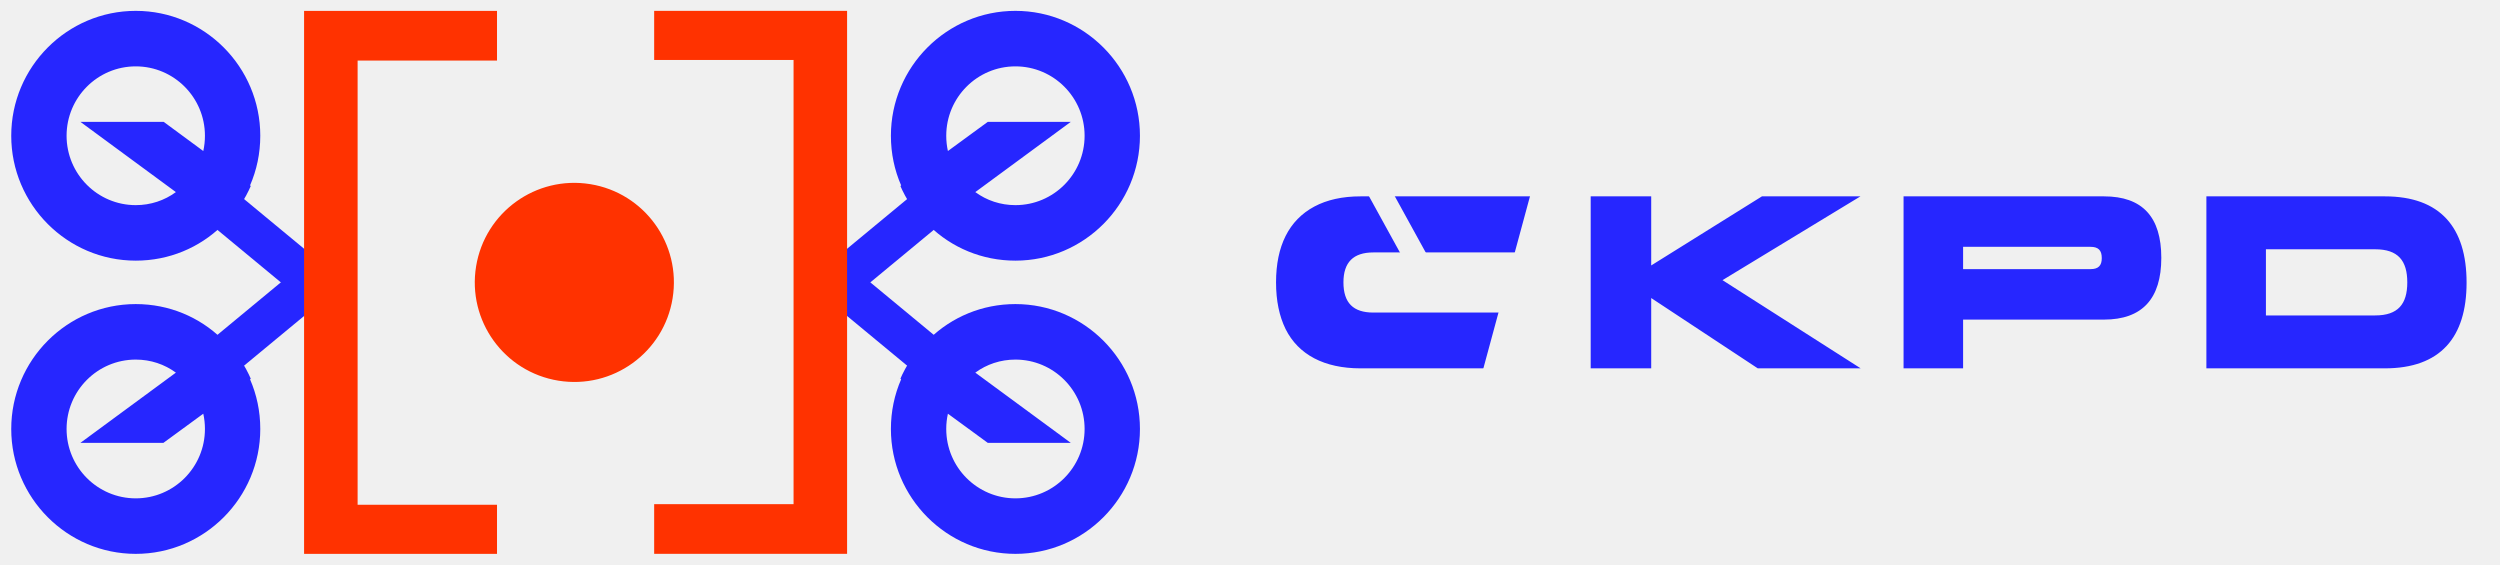
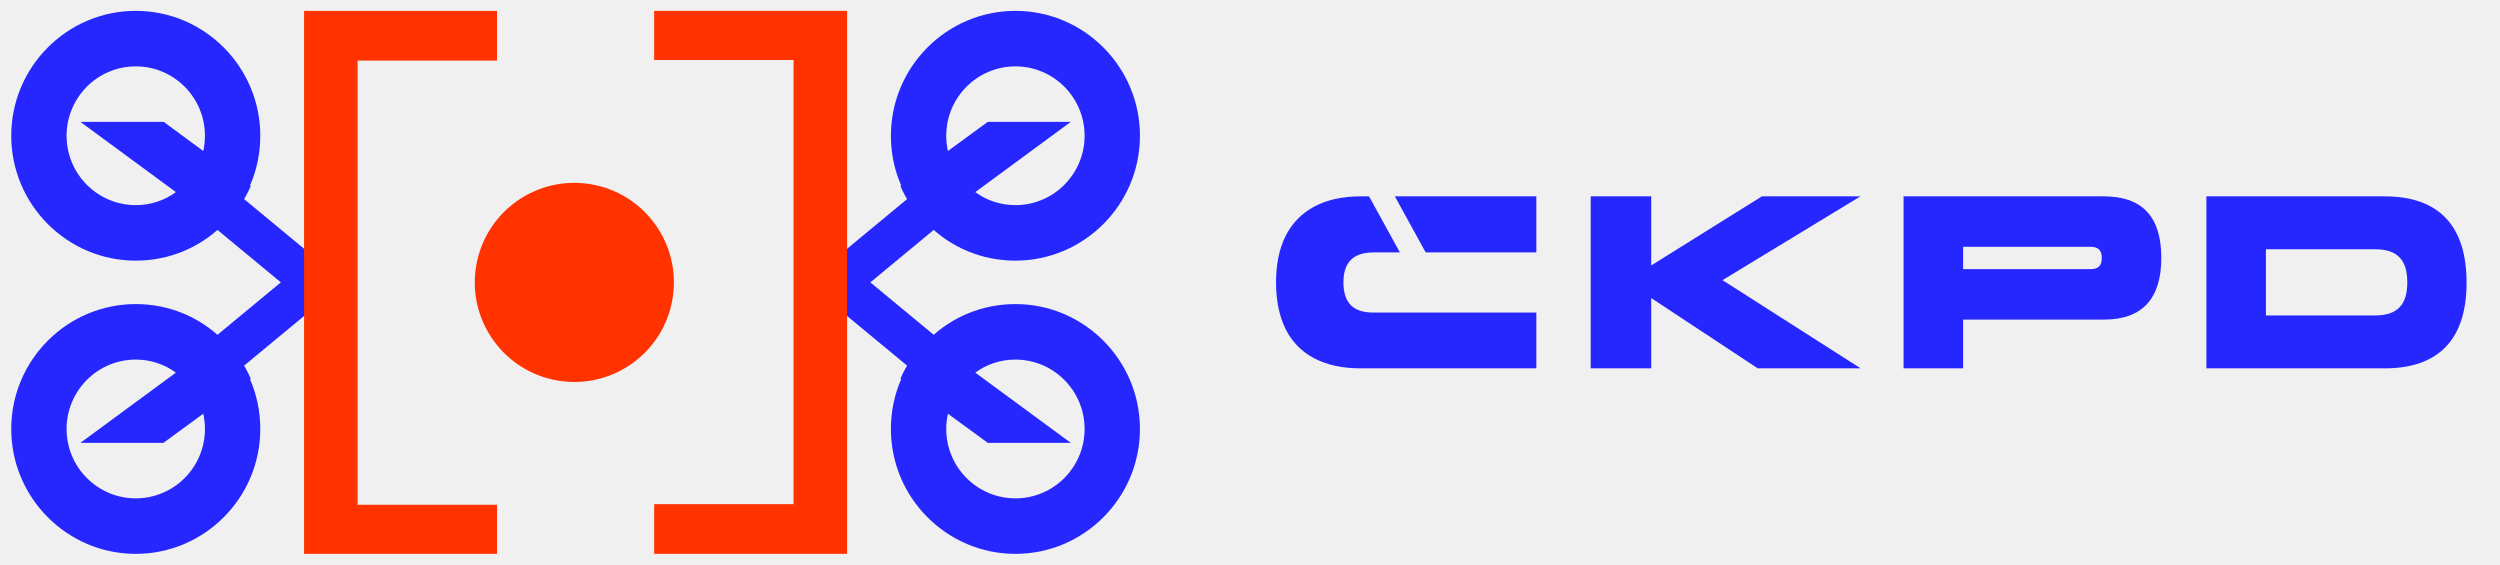
<svg xmlns="http://www.w3.org/2000/svg" viewBox="0 0 2302 520" width="2302" height="520">
  <g>
    <defs>
      <clipPath id="rot-ckpd-logo-blue-red-TL">
        <circle cx="40.203" cy="40.324" r="40.524" />
      </clipPath>
      <clipPath id="rot-ckpd-logo-blue-red-TR">
        <circle cx="165.281" cy="40.324" r="40.524" />
      </clipPath>
      <clipPath id="rot-ckpd-logo-blue-red-BL">
        <circle cx="40.203" cy="129.934" r="40.524" />
      </clipPath>
      <clipPath id="rot-ckpd-logo-blue-red-BR">
        <circle cx="165.281" cy="129.934" r="40.524" />
      </clipPath>
    </defs>
    <line x1="288" y1="260" x2="207.4" y2="193.3" stroke="#2626FF" stroke-width="37.5" />
    <line x1="288" y1="260" x2="207.4" y2="326.7" stroke="#2626FF" stroke-width="37.5" />
    <line x1="772" y1="260" x2="852.6" y2="193.3" stroke="#2626FF" stroke-width="37.5" />
    <line x1="772" y1="260" x2="852.6" y2="326.7" stroke="#2626FF" stroke-width="37.5" />
    <g transform="translate(10.35 10.00) scale(2.8519)">
      <path d="M165.281 89.609C154.47 89.609 144.732 93.821 137.496 100.811L129.544 94.986V75.272L137.496 69.447C144.732 76.437 154.47 80.649 165.281 80.649C187.437 80.649 205.484 62.547 205.484 40.324C205.484 18.101 187.437 0 165.281 0C143.124 0 125.077 18.101 125.077 40.324C125.077 46.059 126.239 51.436 128.383 56.364L125.881 58.246H79.692L77.101 56.364C79.245 51.436 80.407 46.059 80.407 40.324C80.407 18.101 62.36 0 40.203 0C18.047 0 0 18.101 0 40.324C0 62.547 18.047 80.649 40.203 80.649C51.014 80.649 60.752 76.437 67.988 69.447L75.94 75.272V94.986L67.988 100.811C60.752 93.821 51.014 89.609 40.203 89.609C18.047 89.609 0 107.711 0 129.934C0 152.157 18.047 170.258 40.203 170.258C62.36 170.258 80.407 152.157 80.407 129.934C80.407 124.199 79.245 118.822 77.101 113.894L79.603 112.012H125.881L128.383 113.894C126.239 118.822 125.077 124.199 125.077 129.934C125.077 152.157 143.124 170.258 165.281 170.258C187.437 170.258 205.484 152.157 205.484 129.934C205.484 107.711 187.437 89.609 165.281 89.609ZM165.281 17.922C177.61 17.922 187.616 27.958 187.616 40.324C187.616 52.69 177.61 62.727 165.281 62.727C160.456 62.727 155.989 61.203 152.326 58.515L183.149 35.844H156.346L143.481 45.253C143.124 43.64 142.945 42.027 142.945 40.324C142.945 27.958 152.951 17.922 165.281 17.922ZM62.002 45.253L49.227 35.844H22.335L53.158 58.515C49.495 61.203 45.028 62.727 40.203 62.727C27.874 62.727 17.868 52.69 17.868 40.324C17.868 27.958 27.874 17.922 40.203 17.922C52.532 17.922 62.539 27.958 62.539 40.324C62.539 42.027 62.36 43.64 62.002 45.253ZM40.203 152.336C27.874 152.336 17.868 142.3 17.868 129.934C17.868 117.568 27.874 107.531 40.203 107.531C45.028 107.531 49.495 109.055 53.158 111.743L22.335 134.414H49.137L62.002 125.005C62.36 126.618 62.539 128.231 62.539 129.934C62.539 142.3 52.532 152.336 40.203 152.336ZM111.676 94.09H93.808V76.168H111.676V94.09ZM165.281 152.336C152.951 152.336 142.945 142.3 142.945 129.934C142.945 128.231 143.124 126.618 143.481 125.005L156.346 134.414H183.149L152.326 111.743C155.989 109.055 160.456 107.531 165.281 107.531C177.61 107.531 187.616 117.568 187.616 129.934C187.616 142.3 177.61 152.336 165.281 152.336Z" fill="#2626FF" clip-path="url(#rot-ckpd-logo-blue-red-TL)" />
    </g>
    <g transform="translate(463.64 10.00) scale(2.8519)">
      <path d="M165.281 89.609C154.47 89.609 144.732 93.821 137.496 100.811L129.544 94.986V75.272L137.496 69.447C144.732 76.437 154.47 80.649 165.281 80.649C187.437 80.649 205.484 62.547 205.484 40.324C205.484 18.101 187.437 0 165.281 0C143.124 0 125.077 18.101 125.077 40.324C125.077 46.059 126.239 51.436 128.383 56.364L125.881 58.246H79.692L77.101 56.364C79.245 51.436 80.407 46.059 80.407 40.324C80.407 18.101 62.36 0 40.203 0C18.047 0 0 18.101 0 40.324C0 62.547 18.047 80.649 40.203 80.649C51.014 80.649 60.752 76.437 67.988 69.447L75.94 75.272V94.986L67.988 100.811C60.752 93.821 51.014 89.609 40.203 89.609C18.047 89.609 0 107.711 0 129.934C0 152.157 18.047 170.258 40.203 170.258C62.36 170.258 80.407 152.157 80.407 129.934C80.407 124.199 79.245 118.822 77.101 113.894L79.603 112.012H125.881L128.383 113.894C126.239 118.822 125.077 124.199 125.077 129.934C125.077 152.157 143.124 170.258 165.281 170.258C187.437 170.258 205.484 152.157 205.484 129.934C205.484 107.711 187.437 89.609 165.281 89.609ZM165.281 17.922C177.61 17.922 187.616 27.958 187.616 40.324C187.616 52.69 177.61 62.727 165.281 62.727C160.456 62.727 155.989 61.203 152.326 58.515L183.149 35.844H156.346L143.481 45.253C143.124 43.64 142.945 42.027 142.945 40.324C142.945 27.958 152.951 17.922 165.281 17.922ZM62.002 45.253L49.227 35.844H22.335L53.158 58.515C49.495 61.203 45.028 62.727 40.203 62.727C27.874 62.727 17.868 52.69 17.868 40.324C17.868 27.958 27.874 17.922 40.203 17.922C52.532 17.922 62.539 27.958 62.539 40.324C62.539 42.027 62.36 43.64 62.002 45.253ZM40.203 152.336C27.874 152.336 17.868 142.3 17.868 129.934C17.868 117.568 27.874 107.531 40.203 107.531C45.028 107.531 49.495 109.055 53.158 111.743L22.335 134.414H49.137L62.002 125.005C62.36 126.618 62.539 128.231 62.539 129.934C62.539 142.3 52.532 152.336 40.203 152.336ZM111.676 94.09H93.808V76.168H111.676V94.09ZM165.281 152.336C152.951 152.336 142.945 142.3 142.945 129.934C142.945 128.231 143.124 126.618 143.481 125.005L156.346 134.414H183.149L152.326 111.743C155.989 109.055 160.456 107.531 165.281 107.531C177.61 107.531 187.616 117.568 187.616 129.934C187.616 142.3 177.61 152.336 165.281 152.336Z" fill="#2626FF" clip-path="url(#rot-ckpd-logo-blue-red-TR)" />
    </g>
    <g transform="translate(10.35 24.44) scale(2.8519)">
      <path d="M165.281 89.609C154.47 89.609 144.732 93.821 137.496 100.811L129.544 94.986V75.272L137.496 69.447C144.732 76.437 154.47 80.649 165.281 80.649C187.437 80.649 205.484 62.547 205.484 40.324C205.484 18.101 187.437 0 165.281 0C143.124 0 125.077 18.101 125.077 40.324C125.077 46.059 126.239 51.436 128.383 56.364L125.881 58.246H79.692L77.101 56.364C79.245 51.436 80.407 46.059 80.407 40.324C80.407 18.101 62.36 0 40.203 0C18.047 0 0 18.101 0 40.324C0 62.547 18.047 80.649 40.203 80.649C51.014 80.649 60.752 76.437 67.988 69.447L75.94 75.272V94.986L67.988 100.811C60.752 93.821 51.014 89.609 40.203 89.609C18.047 89.609 0 107.711 0 129.934C0 152.157 18.047 170.258 40.203 170.258C62.36 170.258 80.407 152.157 80.407 129.934C80.407 124.199 79.245 118.822 77.101 113.894L79.603 112.012H125.881L128.383 113.894C126.239 118.822 125.077 124.199 125.077 129.934C125.077 152.157 143.124 170.258 165.281 170.258C187.437 170.258 205.484 152.157 205.484 129.934C205.484 107.711 187.437 89.609 165.281 89.609ZM165.281 17.922C177.61 17.922 187.616 27.958 187.616 40.324C187.616 52.69 177.61 62.727 165.281 62.727C160.456 62.727 155.989 61.203 152.326 58.515L183.149 35.844H156.346L143.481 45.253C143.124 43.64 142.945 42.027 142.945 40.324C142.945 27.958 152.951 17.922 165.281 17.922ZM62.002 45.253L49.227 35.844H22.335L53.158 58.515C49.495 61.203 45.028 62.727 40.203 62.727C27.874 62.727 17.868 52.69 17.868 40.324C17.868 27.958 27.874 17.922 40.203 17.922C52.532 17.922 62.539 27.958 62.539 40.324C62.539 42.027 62.36 43.64 62.002 45.253ZM40.203 152.336C27.874 152.336 17.868 142.3 17.868 129.934C17.868 117.568 27.874 107.531 40.203 107.531C45.028 107.531 49.495 109.055 53.158 111.743L22.335 134.414H49.137L62.002 125.005C62.36 126.618 62.539 128.231 62.539 129.934C62.539 142.3 52.532 152.336 40.203 152.336ZM111.676 94.09H93.808V76.168H111.676V94.09ZM165.281 152.336C152.951 152.336 142.945 142.3 142.945 129.934C142.945 128.231 143.124 126.618 143.481 125.005L156.346 134.414H183.149L152.326 111.743C155.989 109.055 160.456 107.531 165.281 107.531C177.61 107.531 187.616 117.568 187.616 129.934C187.616 142.3 177.61 152.336 165.281 152.336Z" fill="#2626FF" clip-path="url(#rot-ckpd-logo-blue-red-BL)" />
    </g>
    <g transform="translate(463.64 24.44) scale(2.8519)">
      <path d="M165.281 89.609C154.47 89.609 144.732 93.821 137.496 100.811L129.544 94.986V75.272L137.496 69.447C144.732 76.437 154.47 80.649 165.281 80.649C187.437 80.649 205.484 62.547 205.484 40.324C205.484 18.101 187.437 0 165.281 0C143.124 0 125.077 18.101 125.077 40.324C125.077 46.059 126.239 51.436 128.383 56.364L125.881 58.246H79.692L77.101 56.364C79.245 51.436 80.407 46.059 80.407 40.324C80.407 18.101 62.36 0 40.203 0C18.047 0 0 18.101 0 40.324C0 62.547 18.047 80.649 40.203 80.649C51.014 80.649 60.752 76.437 67.988 69.447L75.94 75.272V94.986L67.988 100.811C60.752 93.821 51.014 89.609 40.203 89.609C18.047 89.609 0 107.711 0 129.934C0 152.157 18.047 170.258 40.203 170.258C62.36 170.258 80.407 152.157 80.407 129.934C80.407 124.199 79.245 118.822 77.101 113.894L79.603 112.012H125.881L128.383 113.894C126.239 118.822 125.077 124.199 125.077 129.934C125.077 152.157 143.124 170.258 165.281 170.258C187.437 170.258 205.484 152.157 205.484 129.934C205.484 107.711 187.437 89.609 165.281 89.609ZM165.281 17.922C177.61 17.922 187.616 27.958 187.616 40.324C187.616 52.69 177.61 62.727 165.281 62.727C160.456 62.727 155.989 61.203 152.326 58.515L183.149 35.844H156.346L143.481 45.253C143.124 43.64 142.945 42.027 142.945 40.324C142.945 27.958 152.951 17.922 165.281 17.922ZM62.002 45.253L49.227 35.844H22.335L53.158 58.515C49.495 61.203 45.028 62.727 40.203 62.727C27.874 62.727 17.868 52.69 17.868 40.324C17.868 27.958 27.874 17.922 40.203 17.922C52.532 17.922 62.539 27.958 62.539 40.324C62.539 42.027 62.36 43.64 62.002 45.253ZM40.203 152.336C27.874 152.336 17.868 142.3 17.868 129.934C17.868 117.568 27.874 107.531 40.203 107.531C45.028 107.531 49.495 109.055 53.158 111.743L22.335 134.414H49.137L62.002 125.005C62.36 126.618 62.539 128.231 62.539 129.934C62.539 142.3 52.532 152.336 40.203 152.336ZM111.676 94.09H93.808V76.168H111.676V94.09ZM165.281 152.336C152.951 152.336 142.945 142.3 142.945 129.934C142.945 128.231 143.124 126.618 143.481 125.005L156.346 134.414H183.149L152.326 111.743C155.989 109.055 160.456 107.531 165.281 107.531C177.61 107.531 187.616 117.568 187.616 129.934C187.616 142.3 177.61 152.336 165.281 152.336Z" fill="#2626FF" clip-path="url(#rot-ckpd-logo-blue-red-BR)" />
    </g>
    <g transform="translate(280 10) scale(4.7746)">
      <path d="M0 104.72V0.007H37.206V9.585H10.323V95.25H37.206V104.72H0Z" fill="#FF3200" />
    </g>
    <g transform="translate(228.12 10) scale(4.7746)">
      <path d="M115.586 0V104.713H78.38V95.135H105.263V9.47H78.38V0H115.586Z" fill="#FF3200" />
    </g>
    <g transform="translate(281.65 35.00) scale(4.2972)">
      <path d="M78.582 55.786C80.469 44.158 72.572 33.202 60.943 31.314C49.315 29.427 38.358 37.324 36.471 48.953C34.584 60.581 42.481 71.538 54.11 73.425C65.738 75.312 76.695 67.415 78.582 55.786Z" fill="#FF3200" />
    </g>
  </g>
  <g transform="translate(1168.02 339.18) scale(1.128)">
    <defs>
      <mask id="slash-r1-c-otevrene">
        <rect x="-22" y="-162.4" width="1051.224" height="184.4" fill="white" />
        <polygon points="74.374,-154.44 95.434,-154.44 135.588,-81.432 114.528,-81.432" fill="black" />
-         <polygon points="218.872,-160.4 220.497,-160.4 220.497,20 169.998,20" fill="black" />
      </mask>
    </defs>
    <path d="M218.66 0L218.66-45.54L85.62-45.54C69.25-45.54 61.19-53.36 61.19-70.20C61.19-86.56 69.25-94.63 85.62-94.63L218.66-94.63L218.66-140.40L75.18-140.40C60.24-140.40 47.67-137.55 37.47-132.10C16.60-120.95 6.17-99.85 6.17-70.20C6.17-55.26 8.78-42.69 13.99-32.02C24.43-11.15 45.54 0 75.18 0 M399.42 0L483.42 0L370.62-72L483.22-140.40L402.82-140.40L312.42-84L312.42-140.40L263.02-140.40L263.02 0L312.42 0L312.42-57.40 M567.02-81L567.02-99.20L671.02-99.20C677.42-99.20 680.22-96.40 680.22-90C680.22-83.80 677.42-81 671.02-81M518.42 0L567.02 0L567.02-39.80L682.02-39.80C713.22-39.80 728.82-56.80 728.82-90.20C728.82-123.60 713.42-140.40 682.02-140.40L518.42-140.40 M814.22-43.20L814.22-97.20L903.42-97.20C922.02-97.20 929.62-88 929.62-70.20C929.62-52.40 922.02-43.20 903.42-43.20M765.62 0L911.22 0C956.62 0 978.02-25.20 978.02-70C978.02-115 956.62-140.40 911.22-140.40L765.62-140.40" fill="#2626FF" mask="url(#slash-r1-c-otevrene)" />
  </g>
</svg>
